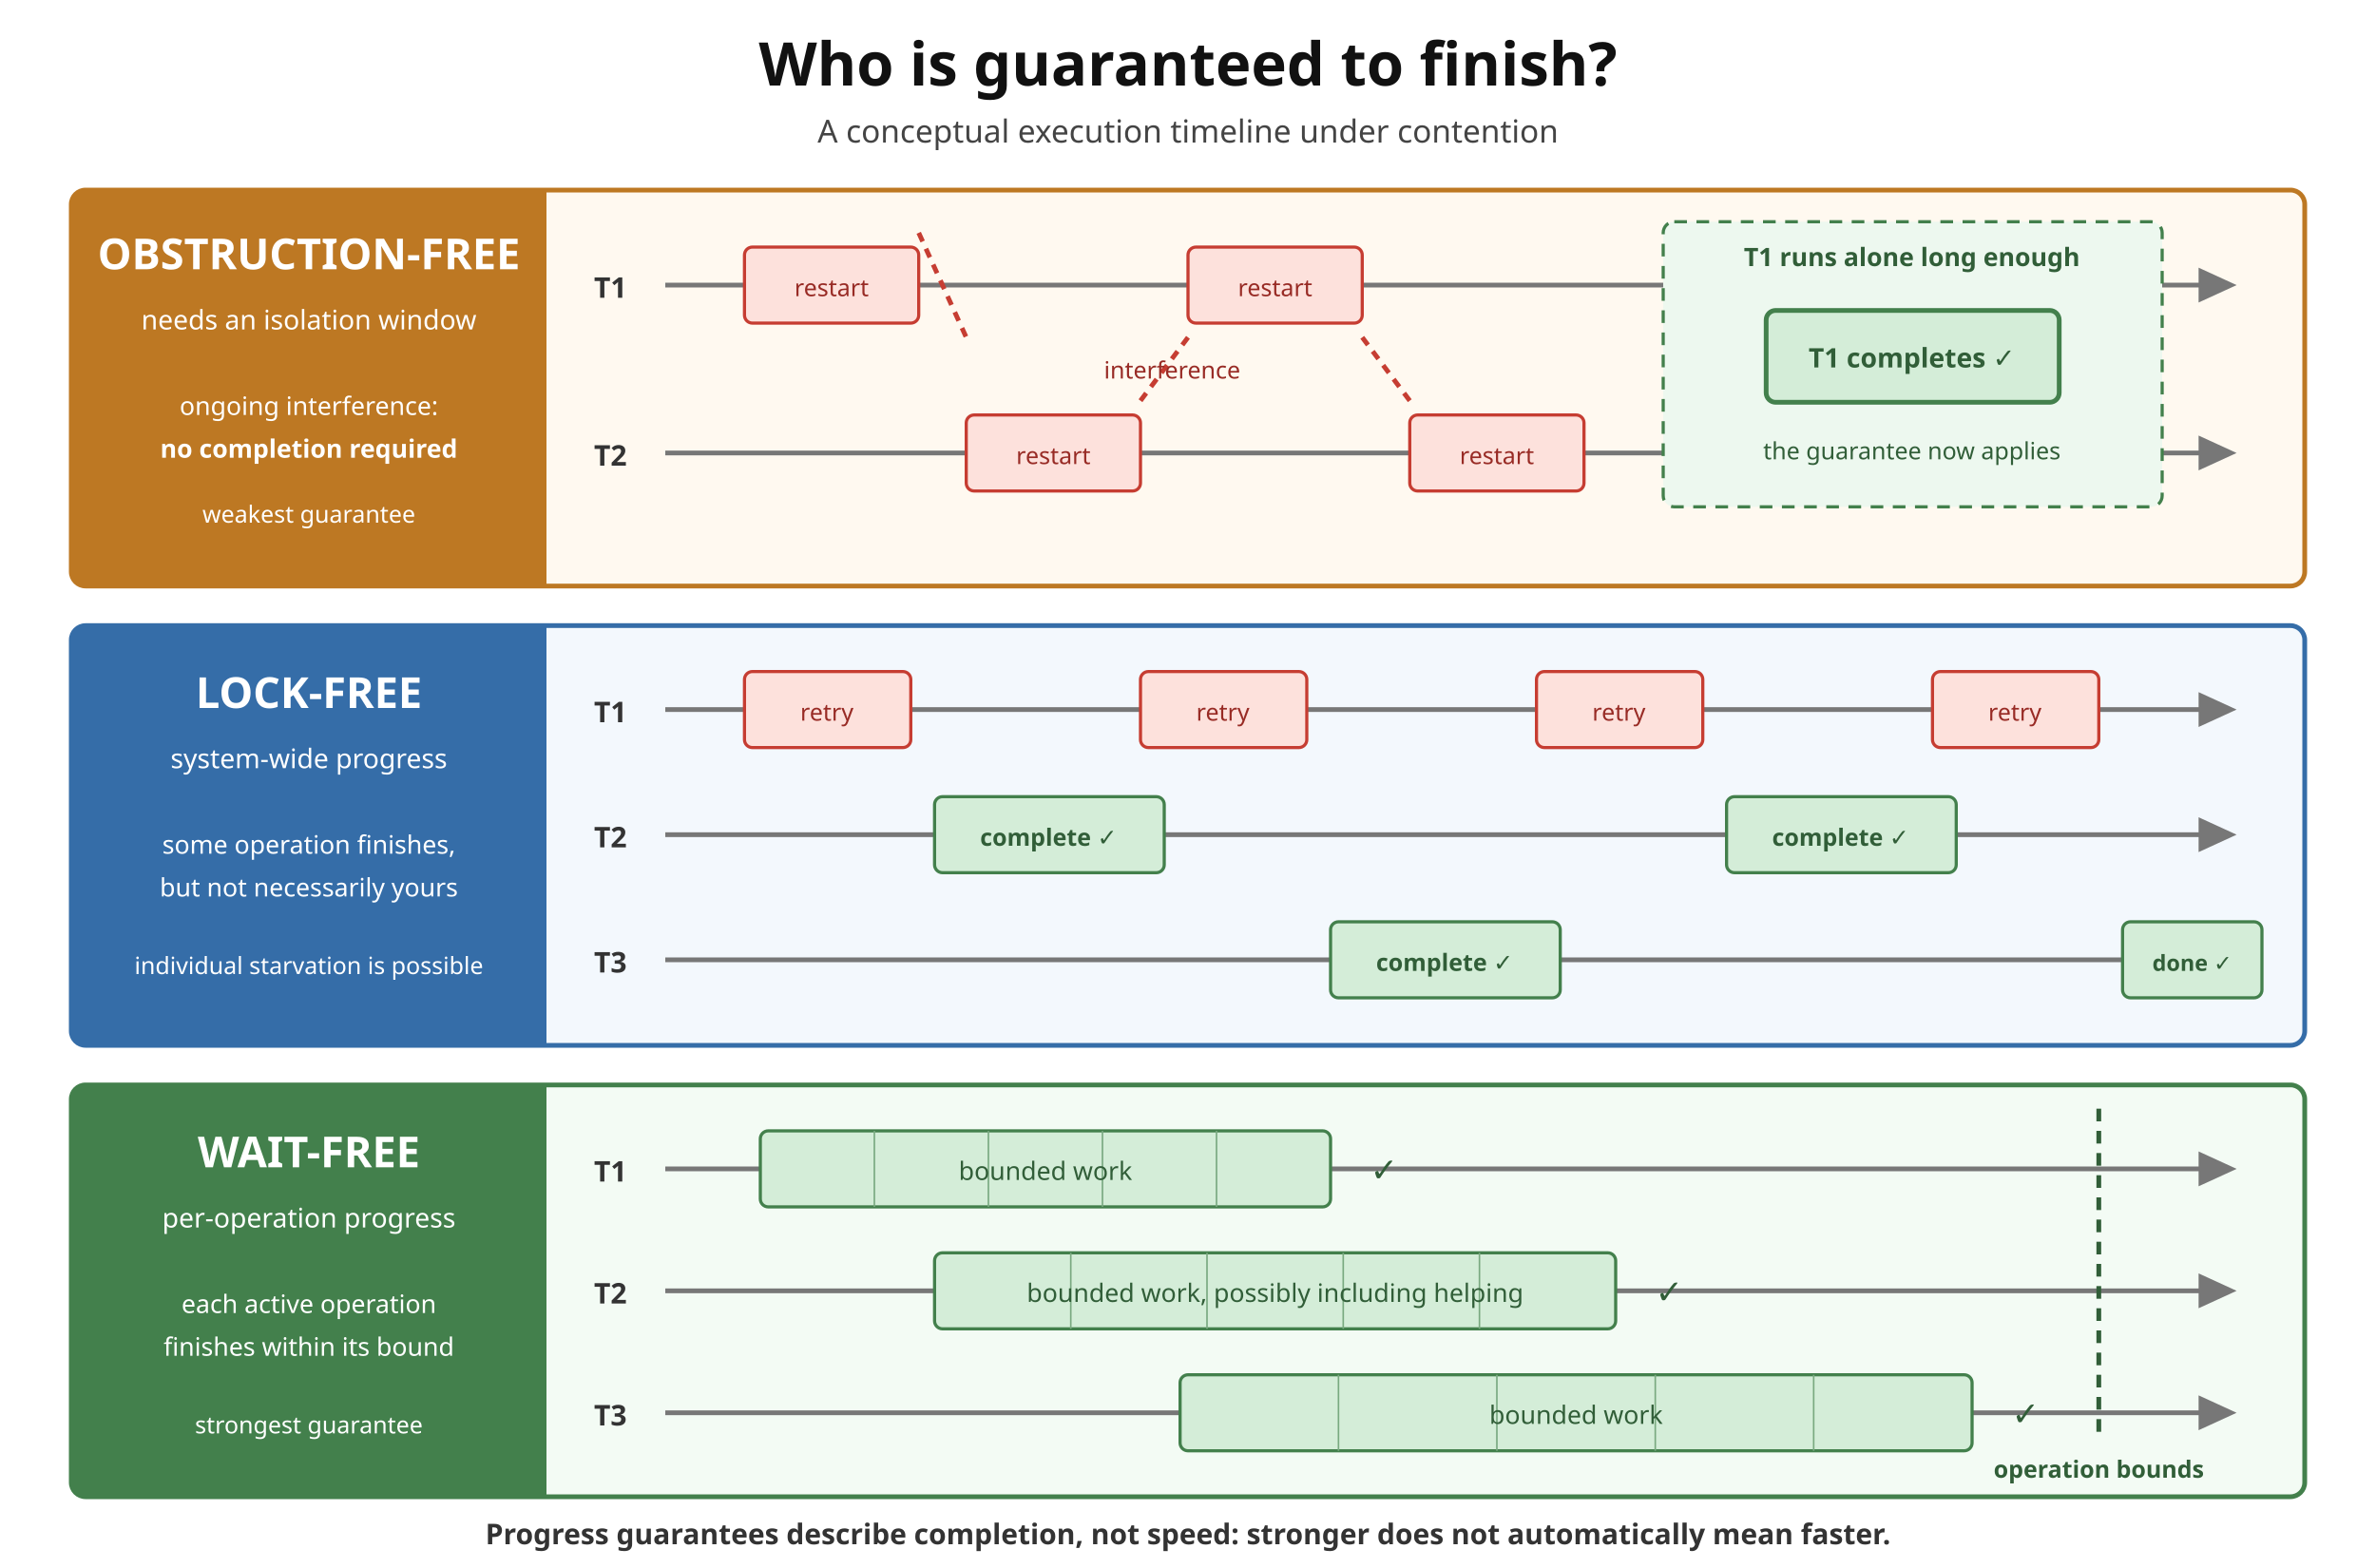
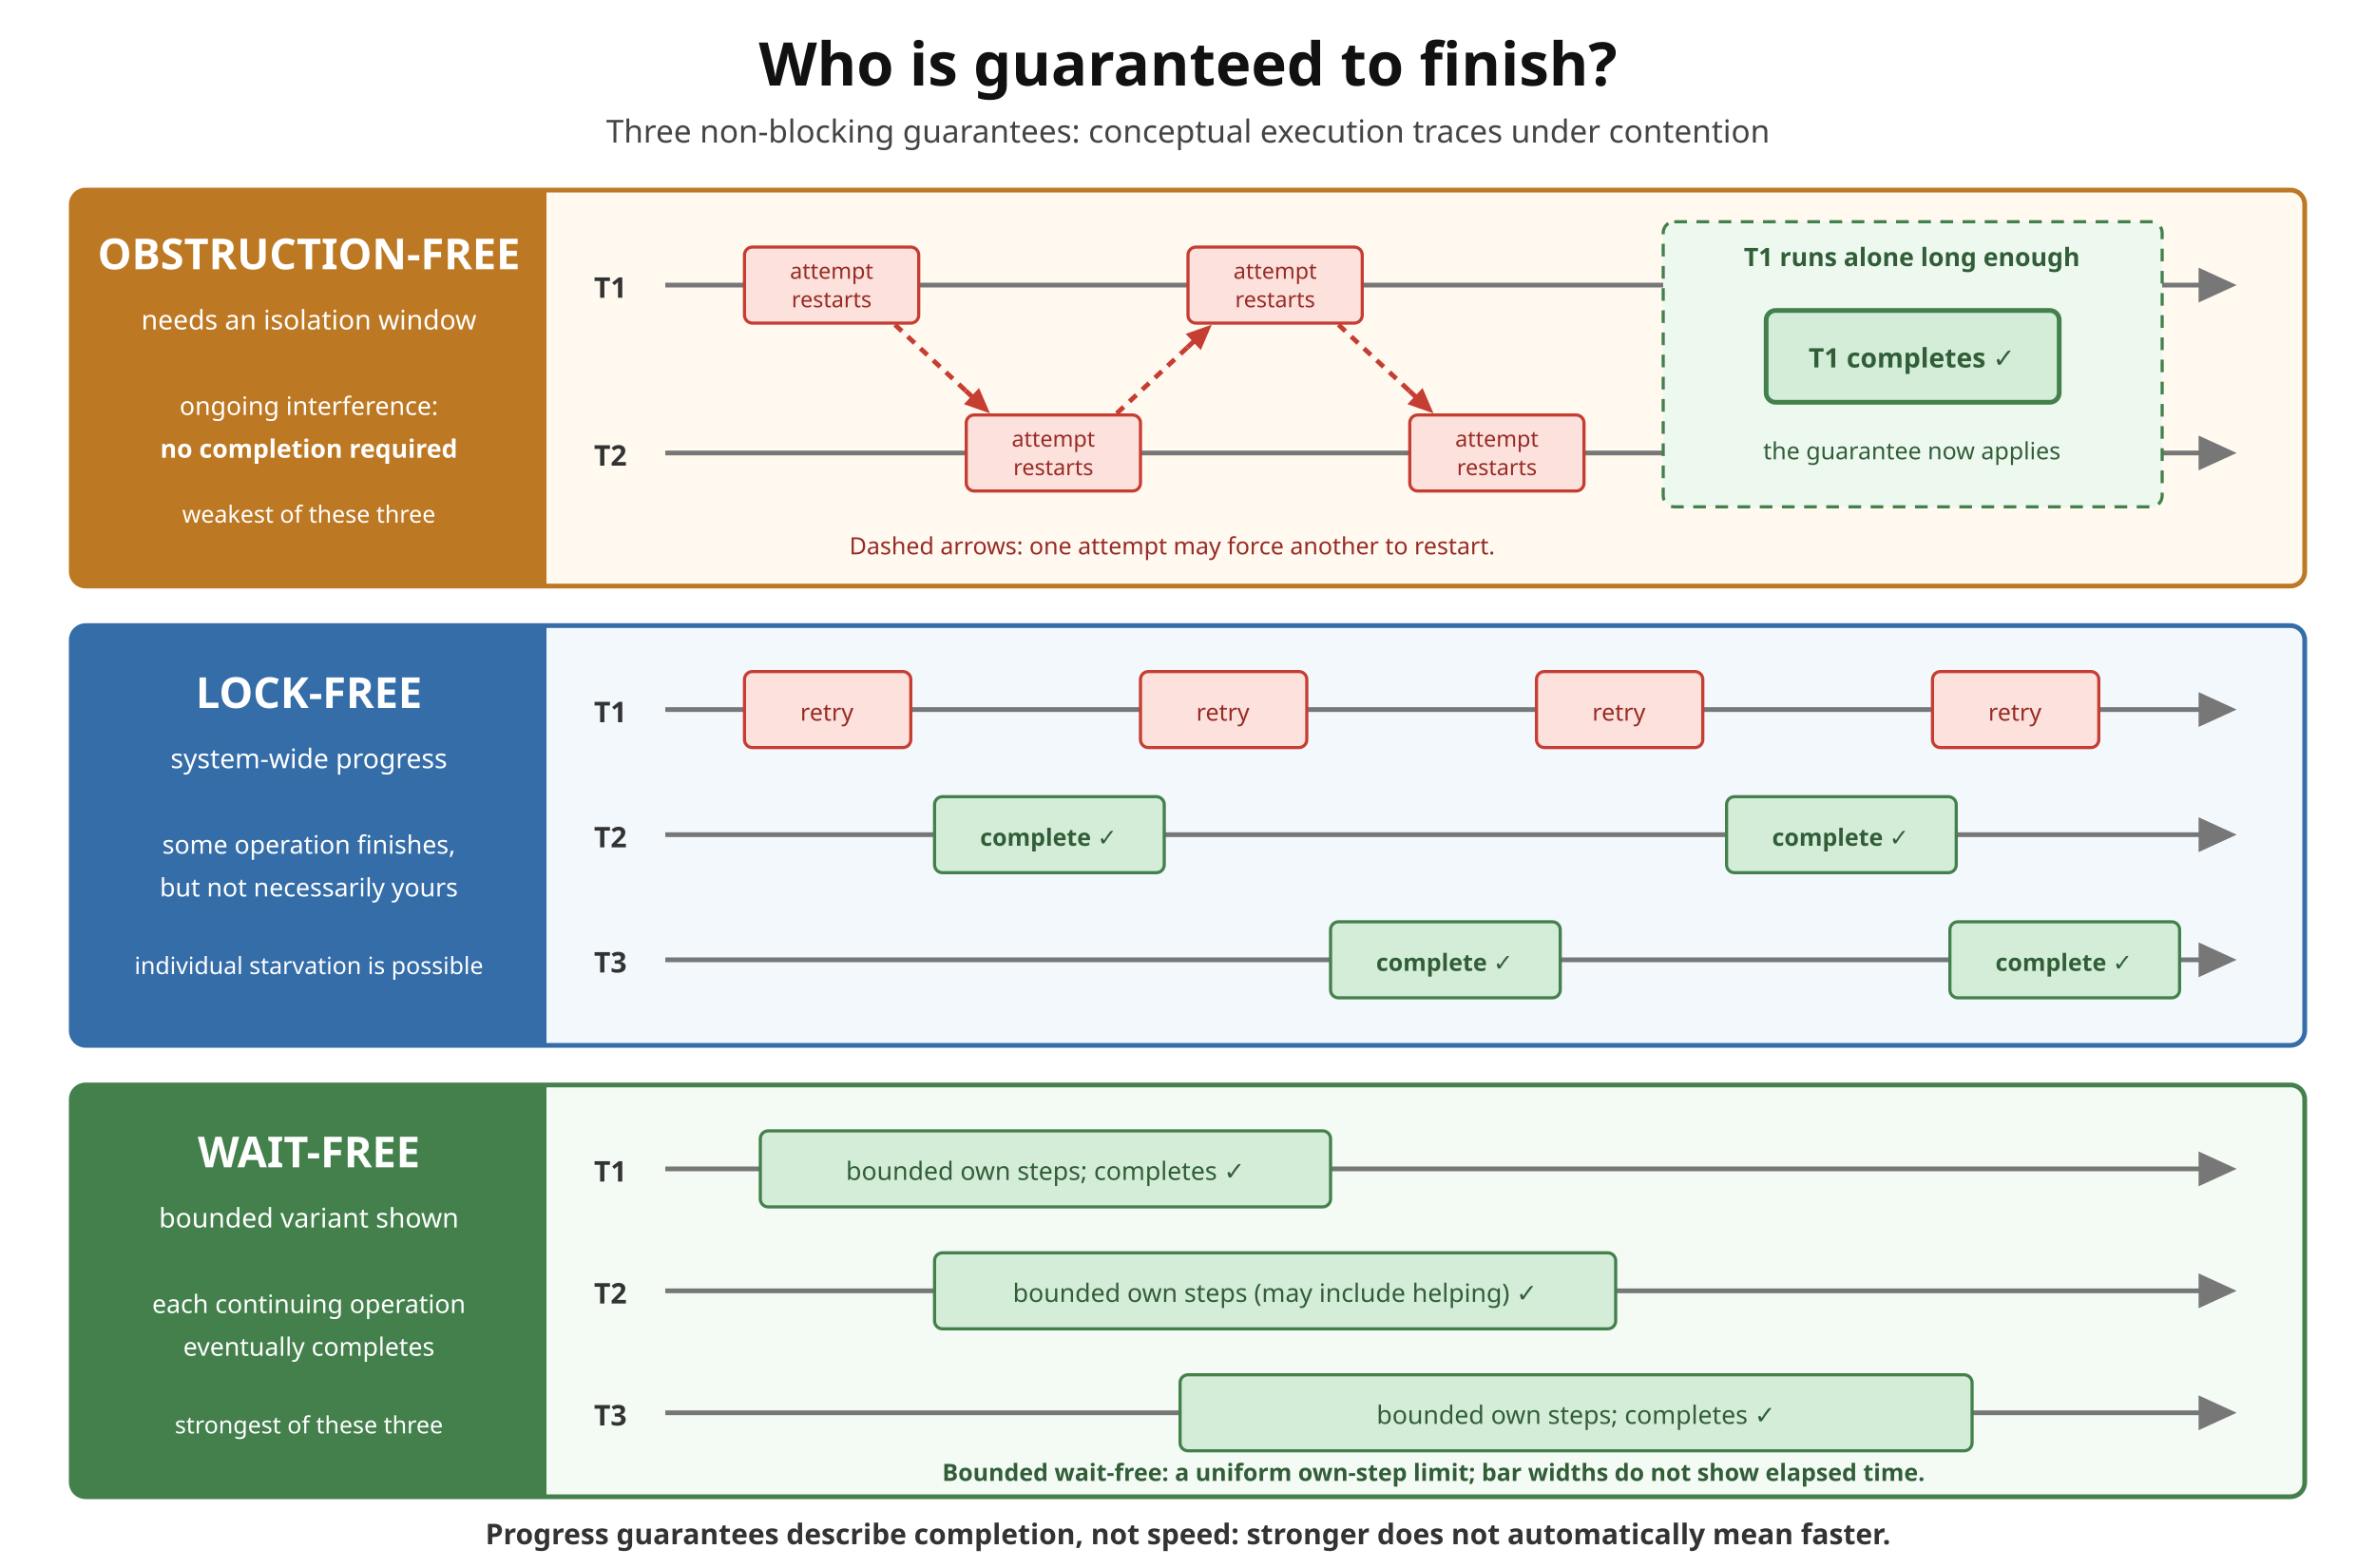
<svg xmlns="http://www.w3.org/2000/svg" width="1500" height="990" viewBox="0 0 1500 990" role="img" aria-labelledby="title description">
+   <defs>
+     <marker id="interference-arrowhead" markerWidth="21" markerHeight="14" viewBox="0 0 21 14" refX="16" refY="7" orient="auto" markerUnits="userSpaceOnUse">
+       <path d="M0 7 H7" fill="none" stroke="#c63d32" stroke-width="3" />
+       <path d="M5 0 L21 7 L5 14 Z" fill="#c63d32" />
+     </marker>
+   </defs>
  <rect width="1500" height="990" fill="white" />
  <text x="750" y="54" text-anchor="middle" font-family="sans-serif" font-size="38" font-weight="bold" fill="#111">Who is guaranteed to finish?</text>
-   <text x="750" y="90" text-anchor="middle" font-family="sans-serif" font-size="20" fill="#444">A conceptual execution timeline under contention</text>
+   <text x="750" y="90" text-anchor="middle" font-family="sans-serif" font-size="20" fill="#444">Three non-blocking guarantees: conceptual execution traces under contention</text>
  <rect x="45" y="120" width="1410" height="250" rx="9" fill="#fff9f0" stroke="#bd7823" stroke-width="3" />
  <rect x="45" y="120" width="300" height="250" rx="9" fill="#bd7823" />
  <rect x="333" y="120" width="12" height="250" fill="#bd7823" />
  <text x="195" y="170" text-anchor="middle" font-family="sans-serif" font-size="27" font-weight="bold" fill="white">OBSTRUCTION-FREE</text>
  <text x="195" y="208" text-anchor="middle" font-family="sans-serif" font-size="17" fill="white">needs an isolation window</text>
  <text x="195" y="262" text-anchor="middle" font-family="sans-serif" font-size="16" fill="white">ongoing interference:</text>
  <text x="195" y="289" text-anchor="middle" font-family="sans-serif" font-size="16" font-weight="bold" fill="white">no completion required</text>
-   <text x="195" y="330" text-anchor="middle" font-family="sans-serif" font-size="15" fill="white">weakest guarantee</text>
+   <text x="195" y="330" text-anchor="middle" font-family="sans-serif" font-size="15" fill="white">weakest of these three</text>
  <text x="375" y="188" font-family="sans-serif" font-size="18" font-weight="bold" fill="#333">T1</text>
  <text x="375" y="294" font-family="sans-serif" font-size="18" font-weight="bold" fill="#333">T2</text>
  <path d="M420 180H1390" fill="none" stroke="#777" stroke-width="3" />
  <polygon points="1412,180 1388,169 1388,191" fill="#777" />
  <path d="M420 286H1390" fill="none" stroke="#777" stroke-width="3" />
  <polygon points="1412,286 1388,275 1388,297" fill="#777" />
  <rect x="470" y="156" width="110" height="48" rx="5" fill="#fde1dc" stroke="#c63d32" stroke-width="2" />
  <rect x="610" y="262" width="110" height="48" rx="5" fill="#fde1dc" stroke="#c63d32" stroke-width="2" />
  <rect x="750" y="156" width="110" height="48" rx="5" fill="#fde1dc" stroke="#c63d32" stroke-width="2" />
  <rect x="890" y="262" width="110" height="48" rx="5" fill="#fde1dc" stroke="#c63d32" stroke-width="2" />
-   <text x="525" y="187" text-anchor="middle" font-family="sans-serif" font-size="15" fill="#982b25">restart</text>
-   <text x="665" y="293" text-anchor="middle" font-family="sans-serif" font-size="15" fill="#982b25">restart</text>
-   <text x="805" y="187" text-anchor="middle" font-family="sans-serif" font-size="15" fill="#982b25">restart</text>
-   <text x="945" y="293" text-anchor="middle" font-family="sans-serif" font-size="15" fill="#982b25">restart</text>
-   <line x1="580" y1="147" x2="610" y2="213" stroke="#c63d32" stroke-width="3" stroke-dasharray="6 5" />
-   <line x1="720" y1="253" x2="750" y2="213" stroke="#c63d32" stroke-width="3" stroke-dasharray="6 5" />
-   <line x1="860" y1="213" x2="890" y2="253" stroke="#c63d32" stroke-width="3" stroke-dasharray="6 5" />
-   <text x="740" y="239" text-anchor="middle" font-family="sans-serif" font-size="15" fill="#982b25">interference</text>
+   <text x="525" y="176" text-anchor="middle" font-family="sans-serif" font-size="14" fill="#982b25">attempt<tspan x="525" dy="18">restarts</tspan>
+   </text>
+   <text x="665" y="282" text-anchor="middle" font-family="sans-serif" font-size="14" fill="#982b25">attempt<tspan x="665" dy="18">restarts</tspan>
+   </text>
+   <text x="805" y="176" text-anchor="middle" font-family="sans-serif" font-size="14" fill="#982b25">attempt<tspan x="805" dy="18">restarts</tspan>
+   </text>
+   <text x="945" y="282" text-anchor="middle" font-family="sans-serif" font-size="14" fill="#982b25">attempt<tspan x="945" dy="18">restarts</tspan>
+   </text>
+   <path id="interference-t1-to-t2" d="M565 205 L621.345 257.588" fill="none" stroke="#c63d32" stroke-width="3" stroke-dasharray="6 5" marker-end="url(#interference-arrowhead)" />
+   <path id="interference-t2-to-t1" d="M705 261 L761.345 208.412" fill="none" stroke="#c63d32" stroke-width="3" stroke-dasharray="6 5" marker-end="url(#interference-arrowhead)" />
+   <path id="interference-t1-to-t2-again" d="M845 205 L901.345 257.588" fill="none" stroke="#c63d32" stroke-width="3" stroke-dasharray="6 5" marker-end="url(#interference-arrowhead)" />
+   <text x="740" y="350" text-anchor="middle" font-family="sans-serif" font-size="15" fill="#982b25">Dashed arrows: one attempt may force another to restart.</text>
  <rect x="1050" y="140" width="315" height="180" rx="7" fill="#edf8ef" stroke="#43804c" stroke-width="2" stroke-dasharray="8 6" />
  <text x="1207" y="168" text-anchor="middle" font-family="sans-serif" font-size="16" font-weight="bold" fill="#315e38">T1 runs alone long enough</text>
  <rect x="1115" y="196" width="185" height="58" rx="6" fill="#d4edd8" stroke="#43804c" stroke-width="3" />
  <text x="1207" y="232" text-anchor="middle" font-family="sans-serif" font-size="17" font-weight="bold" fill="#315e38">T1 completes ✓</text>
  <text x="1207" y="290" text-anchor="middle" font-family="sans-serif" font-size="15" fill="#315e38">the guarantee now applies</text>
  <rect x="45" y="395" width="1410" height="265" rx="9" fill="#f3f8fd" stroke="#356da8" stroke-width="3" />
  <rect x="45" y="395" width="300" height="265" rx="9" fill="#356da8" />
  <rect x="333" y="395" width="12" height="265" fill="#356da8" />
  <text x="195" y="447" text-anchor="middle" font-family="sans-serif" font-size="27" font-weight="bold" fill="white">LOCK-FREE</text>
  <text x="195" y="485" text-anchor="middle" font-family="sans-serif" font-size="17" fill="white">system-wide progress</text>
  <text x="195" y="539" text-anchor="middle" font-family="sans-serif" font-size="16" fill="white">some operation finishes,</text>
  <text x="195" y="566" text-anchor="middle" font-family="sans-serif" font-size="16" fill="white">but not necessarily yours</text>
  <text x="195" y="615" text-anchor="middle" font-family="sans-serif" font-size="15" fill="white">individual starvation is possible</text>
  <text x="375" y="456" font-family="sans-serif" font-size="18" font-weight="bold" fill="#333">T1</text>
  <text x="375" y="535" font-family="sans-serif" font-size="18" font-weight="bold" fill="#333">T2</text>
  <text x="375" y="614" font-family="sans-serif" font-size="18" font-weight="bold" fill="#333">T3</text>
  <path d="M420 448H1390" fill="none" stroke="#777" stroke-width="3" />
  <polygon points="1412,448 1388,437 1388,459" fill="#777" />
  <path d="M420 527H1390" fill="none" stroke="#777" stroke-width="3" />
  <polygon points="1412,527 1388,516 1388,538" fill="#777" />
  <path d="M420 606H1390" fill="none" stroke="#777" stroke-width="3" />
  <polygon points="1412,606 1388,595 1388,617" fill="#777" />
  <rect x="470" y="424" width="105" height="48" rx="5" fill="#fde1dc" stroke="#c63d32" stroke-width="2" />
  <rect x="720" y="424" width="105" height="48" rx="5" fill="#fde1dc" stroke="#c63d32" stroke-width="2" />
  <rect x="970" y="424" width="105" height="48" rx="5" fill="#fde1dc" stroke="#c63d32" stroke-width="2" />
  <rect x="1220" y="424" width="105" height="48" rx="5" fill="#fde1dc" stroke="#c63d32" stroke-width="2" />
  <text x="522" y="455" text-anchor="middle" font-family="sans-serif" font-size="15" fill="#982b25">retry</text>
  <text x="772" y="455" text-anchor="middle" font-family="sans-serif" font-size="15" fill="#982b25">retry</text>
  <text x="1022" y="455" text-anchor="middle" font-family="sans-serif" font-size="15" fill="#982b25">retry</text>
  <text x="1272" y="455" text-anchor="middle" font-family="sans-serif" font-size="15" fill="#982b25">retry</text>
  <rect x="590" y="503" width="145" height="48" rx="5" fill="#d4edd8" stroke="#43804c" stroke-width="2" />
  <rect x="1090" y="503" width="145" height="48" rx="5" fill="#d4edd8" stroke="#43804c" stroke-width="2" />
  <rect x="840" y="582" width="145" height="48" rx="5" fill="#d4edd8" stroke="#43804c" stroke-width="2" />
-   <rect x="1340" y="582" width="88" height="48" rx="5" fill="#d4edd8" stroke="#43804c" stroke-width="2" />
+   <rect x="1231" y="582" width="145" height="48" rx="5" fill="#d4edd8" stroke="#43804c" stroke-width="2" />
  <text x="662" y="534" text-anchor="middle" font-family="sans-serif" font-size="15" font-weight="bold" fill="#315e38">complete ✓</text>
  <text x="1162" y="534" text-anchor="middle" font-family="sans-serif" font-size="15" font-weight="bold" fill="#315e38">complete ✓</text>
  <text x="912" y="613" text-anchor="middle" font-family="sans-serif" font-size="15" font-weight="bold" fill="#315e38">complete ✓</text>
-   <text x="1384" y="613" text-anchor="middle" font-family="sans-serif" font-size="14" font-weight="bold" fill="#315e38">done ✓</text>
+   <text x="1303" y="613" text-anchor="middle" font-family="sans-serif" font-size="15" font-weight="bold" fill="#315e38">complete ✓</text>
  <rect x="45" y="685" width="1410" height="260" rx="9" fill="#f3fbf4" stroke="#43804c" stroke-width="3" />
  <rect x="45" y="685" width="300" height="260" rx="9" fill="#43804c" />
  <rect x="333" y="685" width="12" height="260" fill="#43804c" />
  <text x="195" y="737" text-anchor="middle" font-family="sans-serif" font-size="27" font-weight="bold" fill="white">WAIT-FREE</text>
-   <text x="195" y="775" text-anchor="middle" font-family="sans-serif" font-size="17" fill="white">per-operation progress</text>
-   <text x="195" y="829" text-anchor="middle" font-family="sans-serif" font-size="16" fill="white">each active operation</text>
-   <text x="195" y="856" text-anchor="middle" font-family="sans-serif" font-size="16" fill="white">finishes within its bound</text>
-   <text x="195" y="905" text-anchor="middle" font-family="sans-serif" font-size="15" fill="white">strongest guarantee</text>
+   <text x="195" y="775" text-anchor="middle" font-family="sans-serif" font-size="17" fill="white">bounded variant shown</text>
+   <text x="195" y="829" text-anchor="middle" font-family="sans-serif" font-size="16" fill="white">each continuing operation</text>
+   <text x="195" y="856" text-anchor="middle" font-family="sans-serif" font-size="16" fill="white">eventually completes</text>
+   <text x="195" y="905" text-anchor="middle" font-family="sans-serif" font-size="15" fill="white">strongest of these three</text>
  <text x="375" y="746" font-family="sans-serif" font-size="18" font-weight="bold" fill="#333">T1</text>
  <text x="375" y="823" font-family="sans-serif" font-size="18" font-weight="bold" fill="#333">T2</text>
  <text x="375" y="900" font-family="sans-serif" font-size="18" font-weight="bold" fill="#333">T3</text>
  <path d="M420 738H1390" fill="none" stroke="#777" stroke-width="3" />
  <polygon points="1412,738 1388,727 1388,749" fill="#777" />
  <path d="M420 815H1390" fill="none" stroke="#777" stroke-width="3" />
  <polygon points="1412,815 1388,804 1388,826" fill="#777" />
  <path d="M420 892H1390" fill="none" stroke="#777" stroke-width="3" />
  <polygon points="1412,892 1388,881 1388,903" fill="#777" />
  <rect x="480" y="714" width="360" height="48" rx="5" fill="#d4edd8" stroke="#43804c" stroke-width="2" />
  <rect x="590" y="791" width="430" height="48" rx="5" fill="#d4edd8" stroke="#43804c" stroke-width="2" />
  <rect x="745" y="868" width="500" height="48" rx="5" fill="#d4edd8" stroke="#43804c" stroke-width="2" />
-   <line x1="552" y1="714" x2="552" y2="762" stroke="#79a980" />
-   <line x1="624" y1="714" x2="624" y2="762" stroke="#79a980" />
-   <line x1="696" y1="714" x2="696" y2="762" stroke="#79a980" />
-   <line x1="768" y1="714" x2="768" y2="762" stroke="#79a980" />
-   <line x1="676" y1="791" x2="676" y2="839" stroke="#79a980" />
-   <line x1="762" y1="791" x2="762" y2="839" stroke="#79a980" />
-   <line x1="848" y1="791" x2="848" y2="839" stroke="#79a980" />
-   <line x1="934" y1="791" x2="934" y2="839" stroke="#79a980" />
-   <line x1="845" y1="868" x2="845" y2="916" stroke="#79a980" />
-   <line x1="945" y1="868" x2="945" y2="916" stroke="#79a980" />
-   <line x1="1045" y1="868" x2="1045" y2="916" stroke="#79a980" />
-   <line x1="1145" y1="868" x2="1145" y2="916" stroke="#79a980" />
-   <text x="660" y="745" text-anchor="middle" font-family="sans-serif" font-size="16" fill="#315e38">bounded work</text>
-   <text x="805" y="822" text-anchor="middle" font-family="sans-serif" font-size="16" fill="#315e38">bounded work, possibly including helping</text>
-   <text x="995" y="899" text-anchor="middle" font-family="sans-serif" font-size="16" fill="#315e38">bounded work</text>
-   <text x="865" y="746" font-family="sans-serif" font-size="21" font-weight="bold" fill="#315e38">✓</text>
-   <text x="1045" y="823" font-family="sans-serif" font-size="21" font-weight="bold" fill="#315e38">✓</text>
-   <text x="1270" y="900" font-family="sans-serif" font-size="21" font-weight="bold" fill="#315e38">✓</text>
-   <line x1="1325" y1="700" x2="1325" y2="905" stroke="#315e38" stroke-width="3" stroke-dasharray="8 6" />
-   <text x="1325" y="933" text-anchor="middle" font-family="sans-serif" font-size="15" font-weight="bold" fill="#315e38">operation bounds</text>
+   <text x="660" y="745" text-anchor="middle" font-family="sans-serif" font-size="16" fill="#315e38">bounded own steps; completes ✓</text>
+   <text x="805" y="822" text-anchor="middle" font-family="sans-serif" font-size="16" fill="#315e38">bounded own steps (may include helping) ✓</text>
+   <text x="995" y="899" text-anchor="middle" font-family="sans-serif" font-size="16" fill="#315e38">bounded own steps; completes ✓</text>
+   <text x="905" y="935" text-anchor="middle" font-family="sans-serif" font-size="15" font-weight="bold" fill="#315e38">Bounded wait-free: a uniform own-step limit; bar widths do not show elapsed time.</text>
  <text x="750" y="975" text-anchor="middle" font-family="sans-serif" font-size="18" font-weight="bold" fill="#333">Progress guarantees describe completion, not speed: stronger does not automatically mean faster.</text>
</svg>
